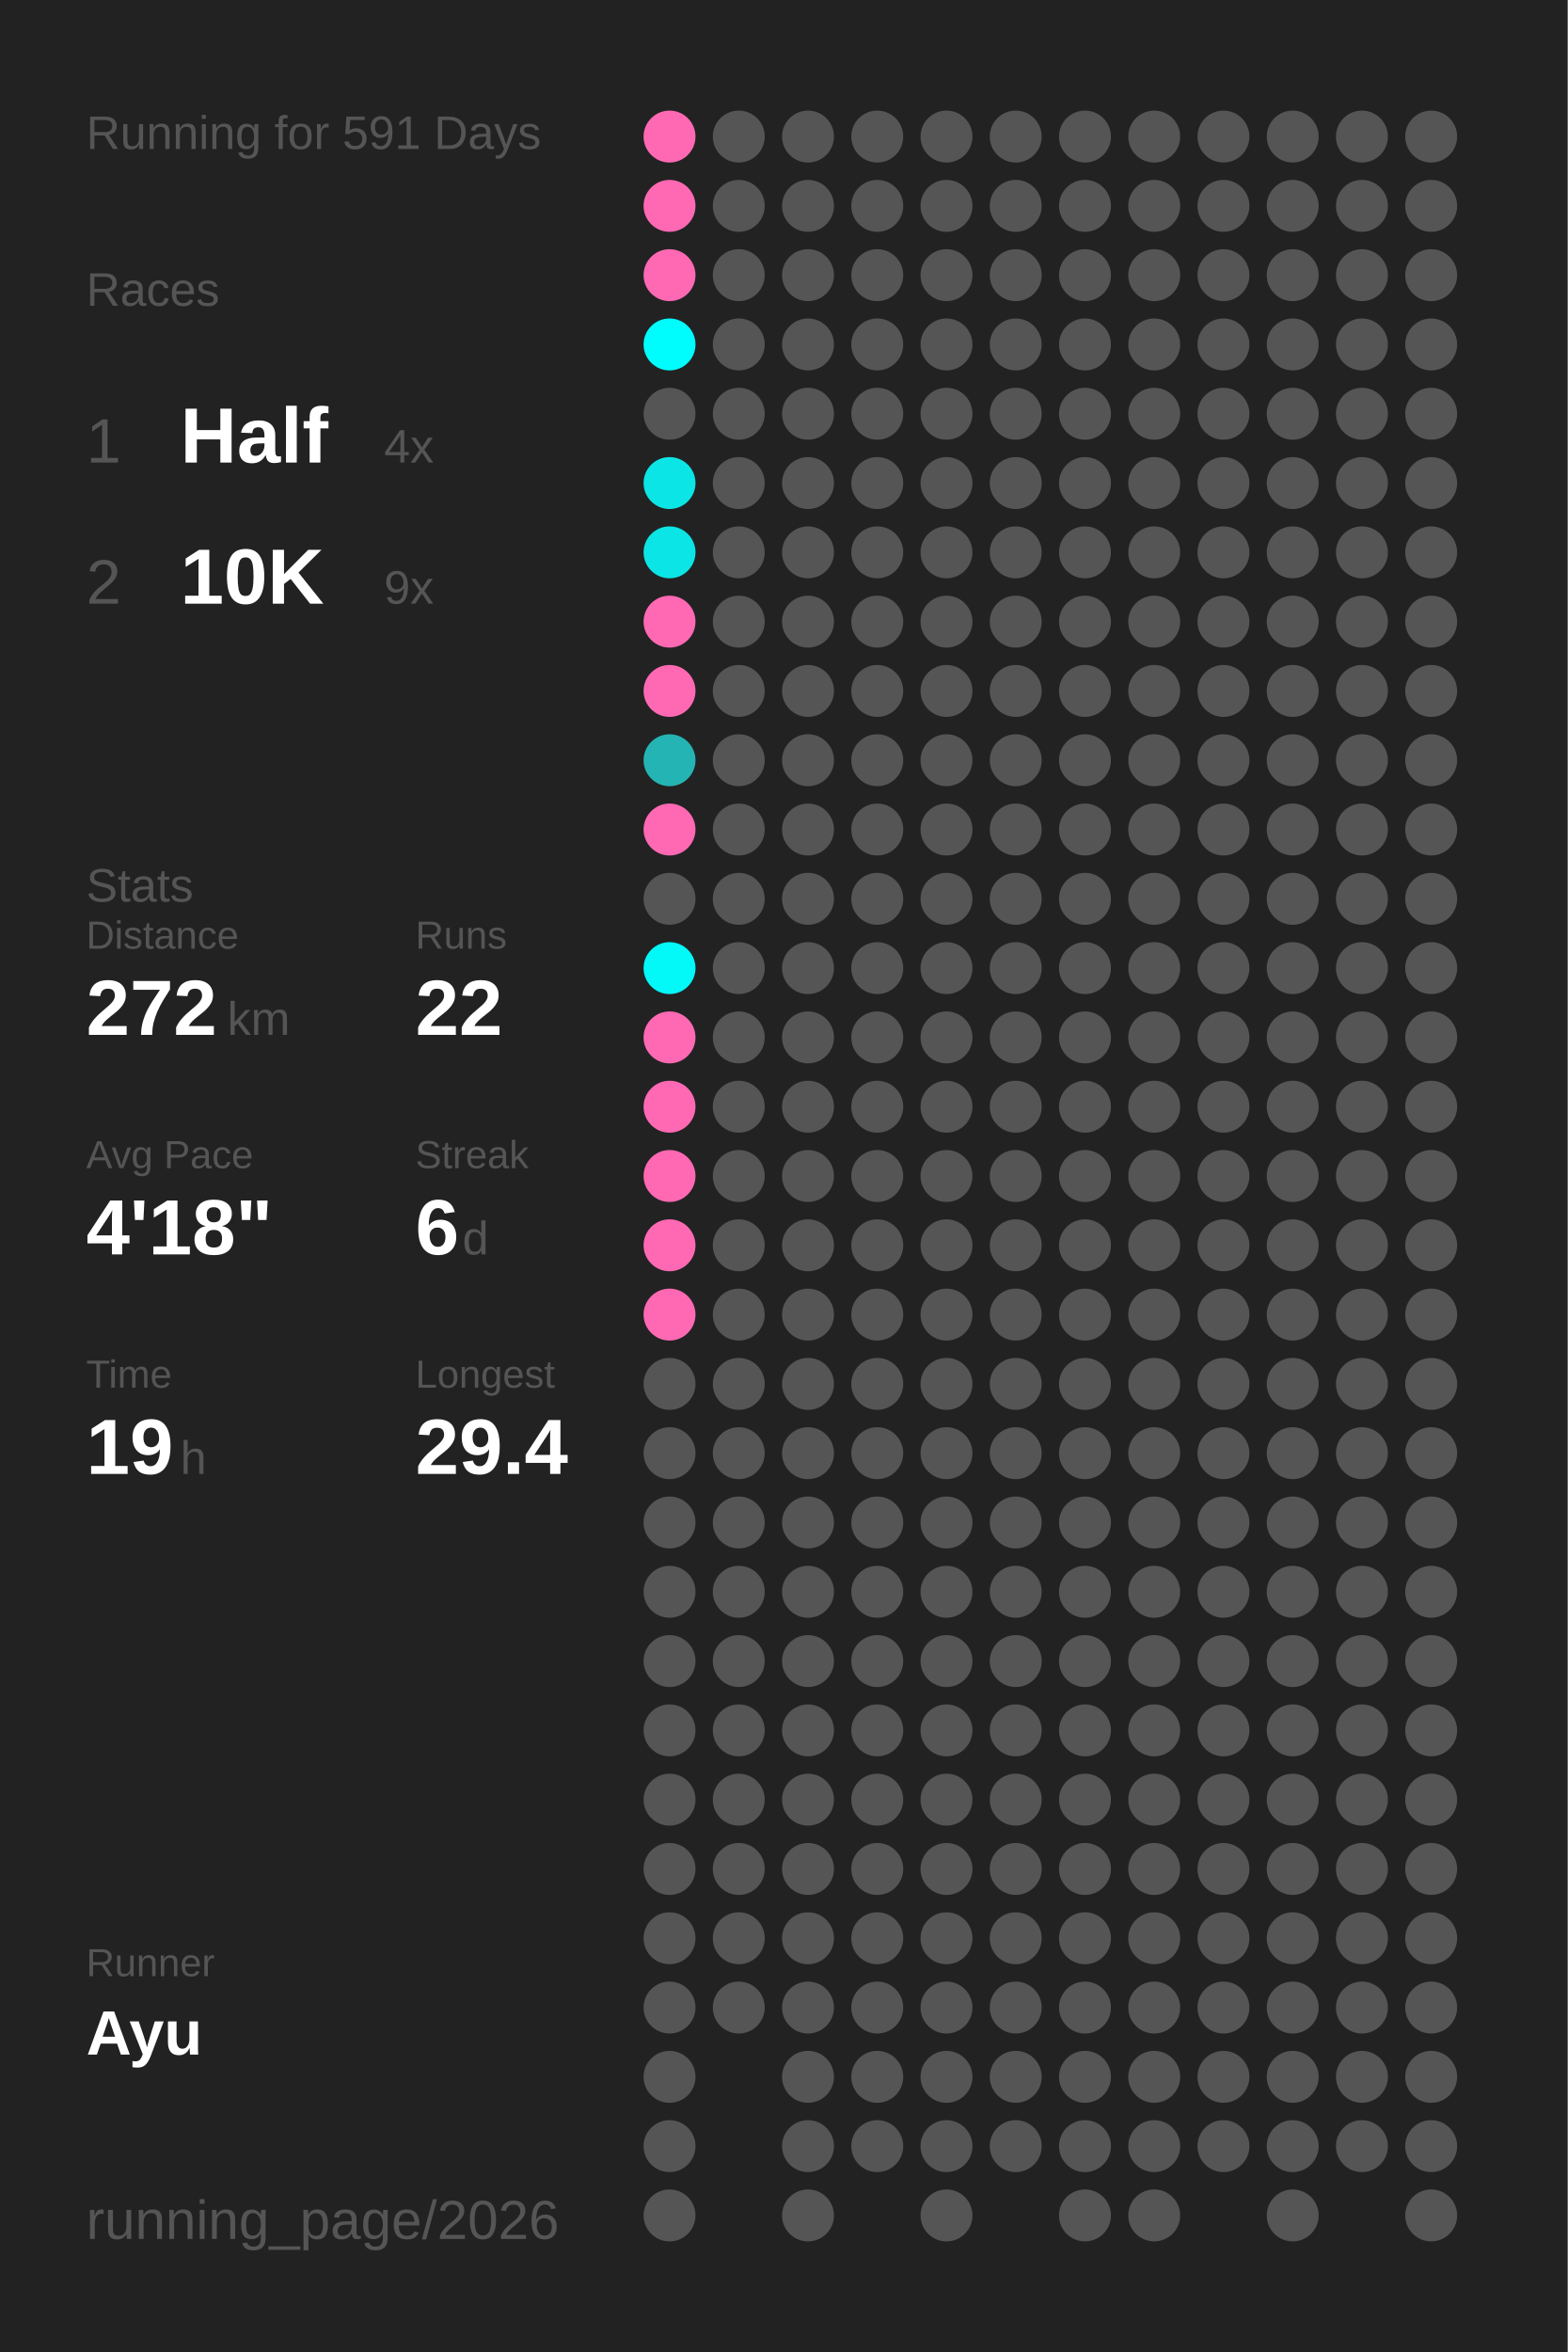
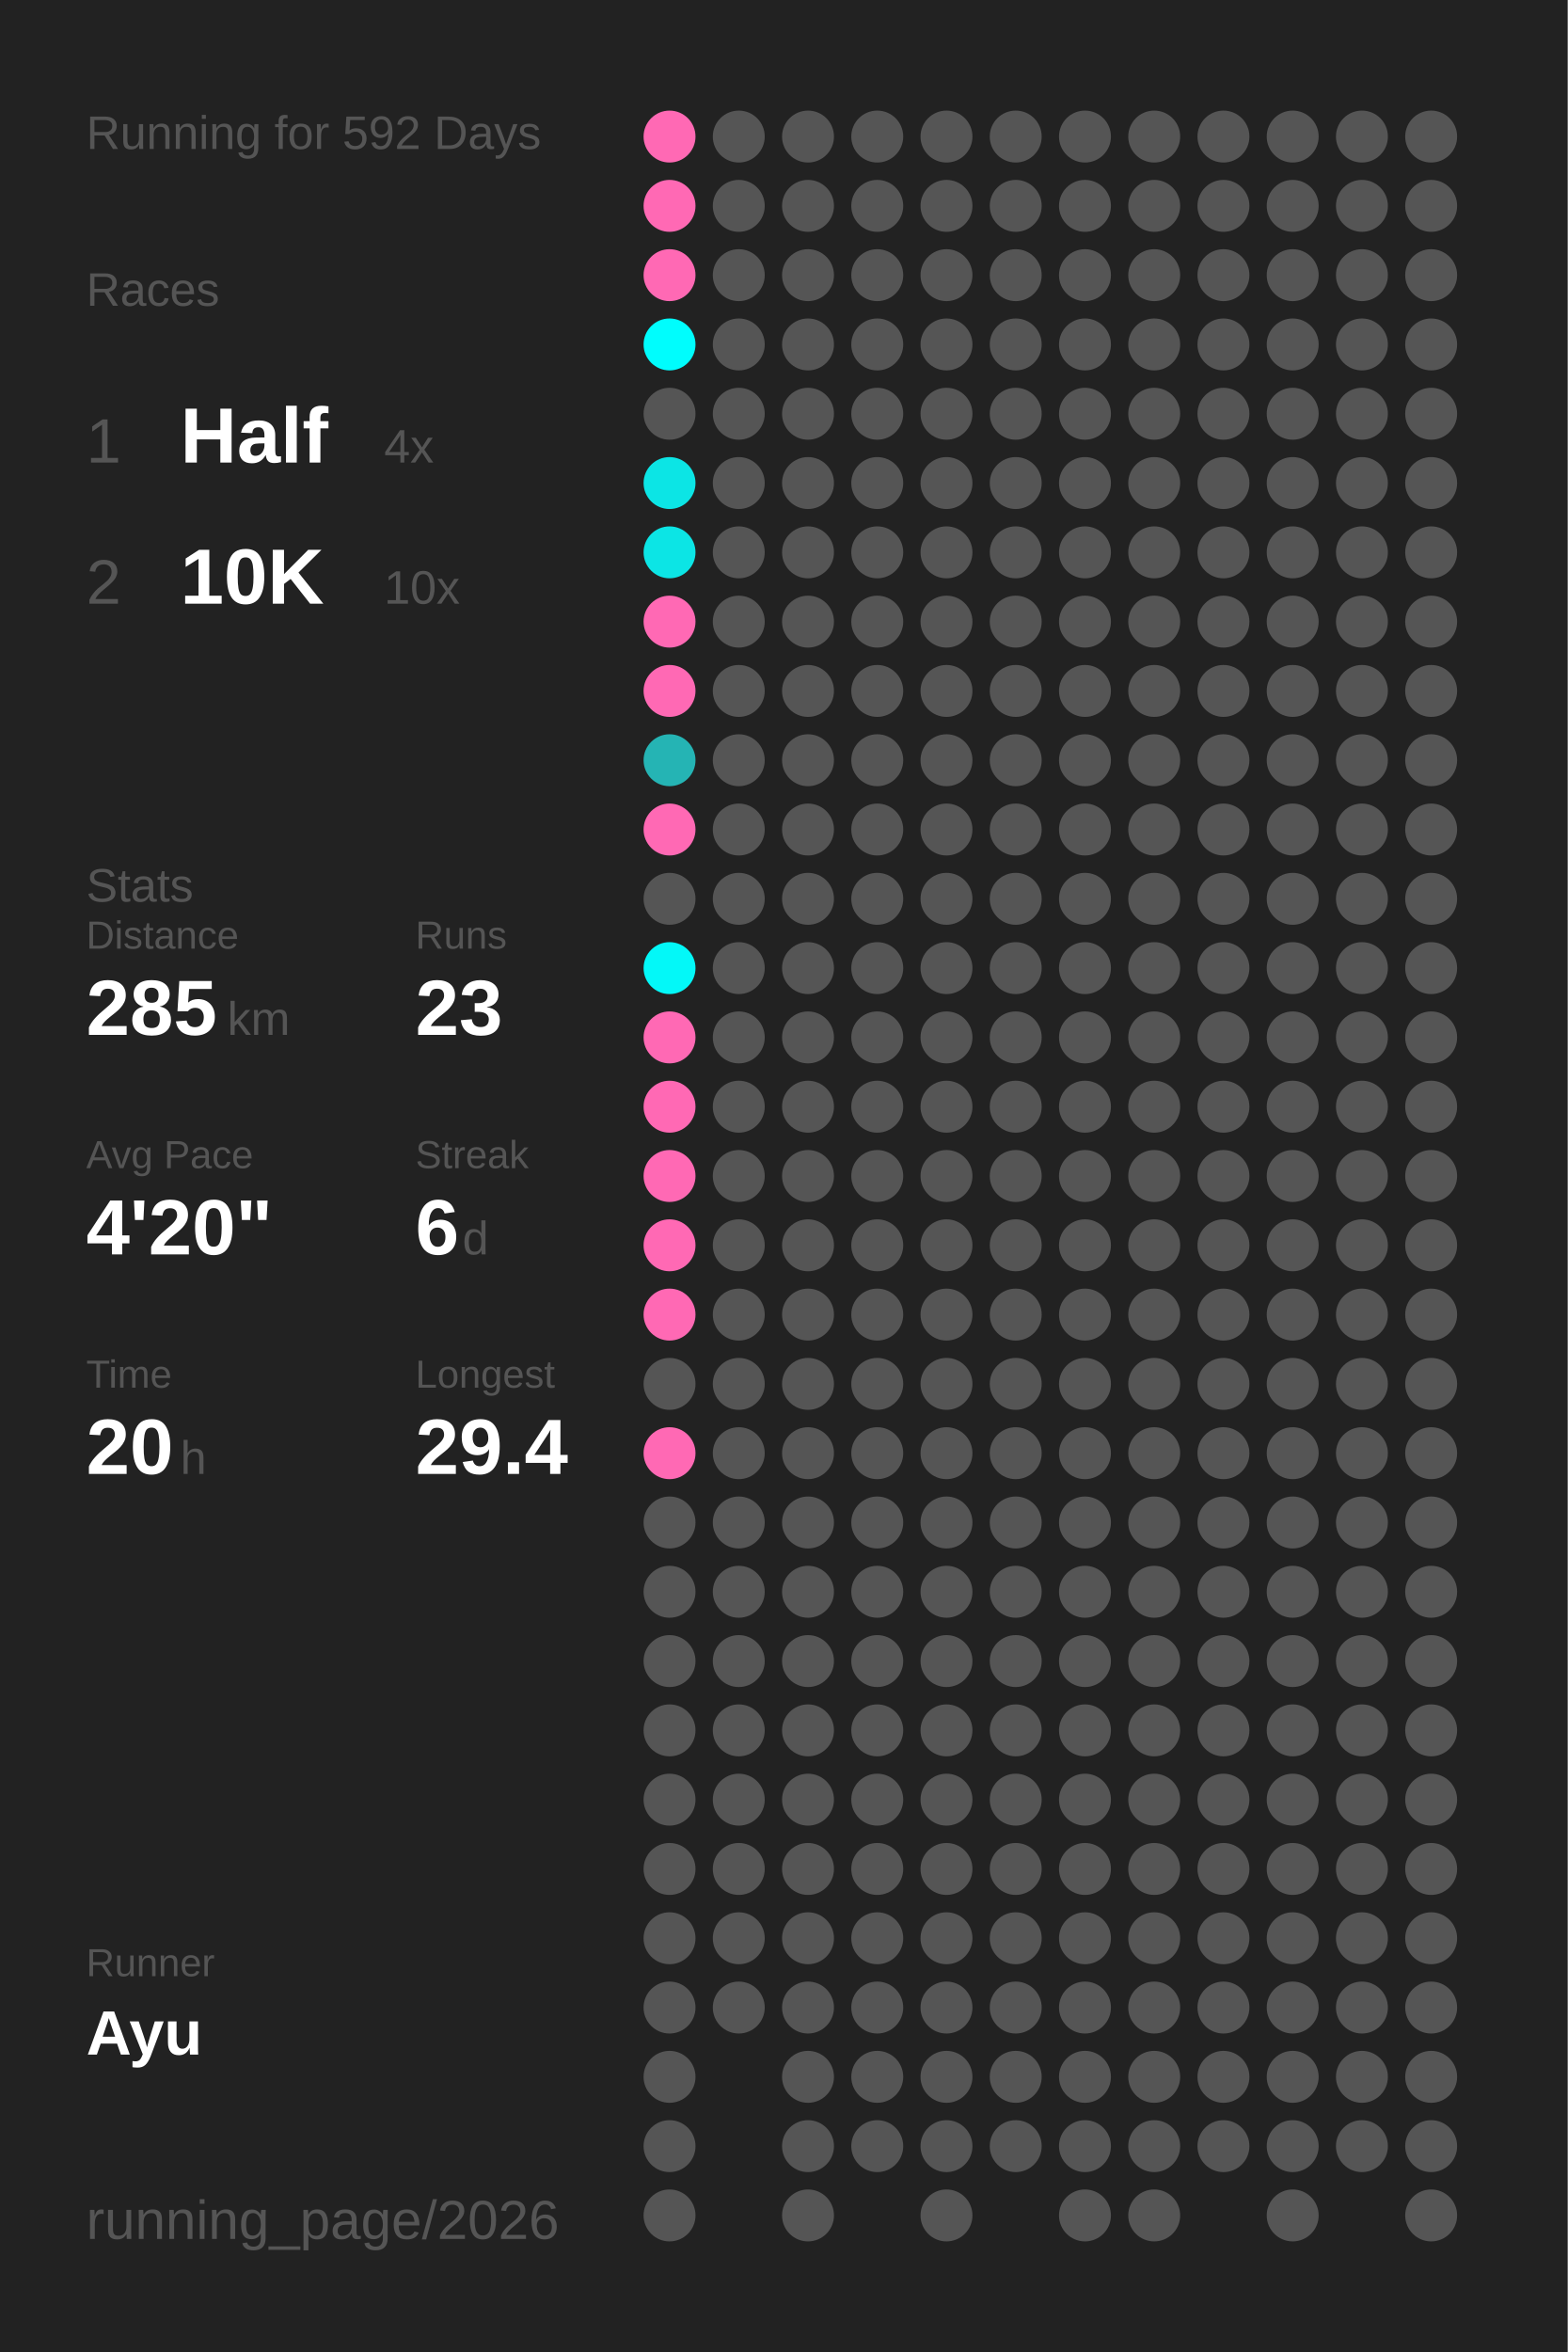
<svg xmlns="http://www.w3.org/2000/svg" baseProfile="full" height="300mm" version="1.1" viewBox="0,0,200,300" width="200mm">
  <defs />
  <rect fill="#222222" height="300" width="200" x="0" y="0" />
-   <text fill="#555555" style="font-size:6px; font-family:Arial;" x="11" y="19">Running for 591 Days</text>
+   <text fill="#555555" style="font-size:6px; font-family:Arial;" x="11" y="19">Running for 592 Days</text>
  <text fill="#555555" style="font-size:6px; font-family:Arial;" x="11" y="39">Races</text>
  <text fill="#555555" style="font-size:8px; font-family:Arial;" x="11" y="59">1</text>
  <text fill="#FFFFFF" style="font-size:10px; font-family:Arial; font-weight:bold;" x="23" y="59">Half</text>
  <text fill="#555555" style="font-size:6px; font-family:Arial;" x="49" y="59">4x</text>
  <text fill="#555555" style="font-size:8px; font-family:Arial;" x="11" y="77">2</text>
  <text fill="#FFFFFF" style="font-size:10px; font-family:Arial; font-weight:bold;" x="23" y="77">10K</text>
-   <text fill="#555555" style="font-size:6px; font-family:Arial;" x="49" y="77">9x</text>
+   <text fill="#555555" style="font-size:6px; font-family:Arial;" x="49" y="77">10x</text>
  <text fill="#555555" style="font-size:6px; font-family:Arial;" x="11" y="115">Stats</text>
  <text fill="#555555" style="font-size:5px; font-family:Arial;" x="11" y="121">Distance</text>
-   <text fill="#FFFFFF" style="font-size:10px; font-family:Arial; font-weight:bold;" x="11" y="132">272</text>
+   <text fill="#FFFFFF" style="font-size:10px; font-family:Arial; font-weight:bold;" x="11" y="132">285</text>
  <text fill="#555555" style="font-size:6px; font-family:Arial;" x="29" y="132">km</text>
  <text fill="#555555" style="font-size:5px; font-family:Arial;" x="53" y="121">Runs</text>
-   <text fill="#FFFFFF" style="font-size:10px; font-family:Arial; font-weight:bold;" x="53" y="132">22</text>
+   <text fill="#FFFFFF" style="font-size:10px; font-family:Arial; font-weight:bold;" x="53" y="132">23</text>
  <text fill="#555555" style="font-size:5px; font-family:Arial;" x="11" y="149">Avg Pace</text>
-   <text fill="#FFFFFF" style="font-size:10px; font-family:Arial; font-weight:bold;" x="11" y="160">4'18"</text>
+   <text fill="#FFFFFF" style="font-size:10px; font-family:Arial; font-weight:bold;" x="11" y="160">4'20"</text>
  <text fill="#555555" style="font-size:5px; font-family:Arial;" x="53" y="149">Streak</text>
  <text fill="#FFFFFF" style="font-size:10px; font-family:Arial; font-weight:bold;" x="53" y="160">6</text>
  <text fill="#555555" style="font-size:6px; font-family:Arial;" x="59" y="160">d</text>
  <text fill="#555555" style="font-size:5px; font-family:Arial;" x="11" y="177">Time</text>
-   <text fill="#FFFFFF" style="font-size:10px; font-family:Arial; font-weight:bold;" x="11" y="188">19</text>
+   <text fill="#FFFFFF" style="font-size:10px; font-family:Arial; font-weight:bold;" x="11" y="188">20</text>
  <text fill="#555555" style="font-size:6px; font-family:Arial;" x="23" y="188">h</text>
  <text fill="#555555" style="font-size:5px; font-family:Arial;" x="53" y="177">Longest</text>
  <text fill="#FFFFFF" style="font-size:10px; font-family:Arial; font-weight:bold;" x="53" y="188">29.4</text>
  <text fill="#555555" style="font-size:5px; font-family:Arial;" x="11" y="252.065">Runner</text>
  <text fill="#FFFFFF" style="font-size:8px; font-family:Arial; font-weight:bold;" x="11" y="262.065">Ayu</text>
  <text fill="#555555" style="font-size:7px; font-family:Arial;" x="11" y="285.581">running_page/2026</text>
  <circle cx="85.417" cy="17.419" fill="#ff69b4" r="3.312" />
  <circle cx="85.417" cy="26.258" fill="#ff69b4" r="3.312" />
  <circle cx="85.417" cy="35.097" fill="#ff69b4" r="3.312" />
  <circle cx="85.417" cy="43.935" fill="#00fdfd" r="3.312" />
  <circle cx="85.417" cy="52.774" fill="#555555" r="3.312" />
  <circle cx="85.417" cy="61.613" fill="#0ce5e5" r="3.312" />
  <circle cx="85.417" cy="70.452" fill="#0ce5e5" r="3.312" />
  <circle cx="85.417" cy="79.29" fill="#ff69b4" r="3.312" />
  <circle cx="85.417" cy="88.129" fill="#ff69b4" r="3.312" />
  <circle cx="85.417" cy="96.968" fill="#25b4b4" r="3.312" />
  <circle cx="85.417" cy="105.806" fill="#ff69b4" r="3.312" />
  <circle cx="85.417" cy="114.645" fill="#555555" r="3.312" />
  <circle cx="85.417" cy="123.484" fill="#03f8f8" r="3.312" />
  <circle cx="85.417" cy="132.323" fill="#ff69b4" r="3.312" />
  <circle cx="85.417" cy="141.161" fill="#ff69b4" r="3.312" />
  <circle cx="85.417" cy="150" fill="#ff69b4" r="3.312" />
  <circle cx="85.417" cy="158.839" fill="#ff69b4" r="3.312" />
  <circle cx="85.417" cy="167.677" fill="#ff69b4" r="3.312" />
  <circle cx="85.417" cy="176.516" fill="#555555" r="3.312" />
-   <circle cx="85.417" cy="185.355" fill="#555555" r="3.312" />
+   <circle cx="85.417" cy="185.355" fill="#ff69b4" r="3.312" />
  <circle cx="85.417" cy="194.194" fill="#555555" r="3.312" />
  <circle cx="85.417" cy="203.032" fill="#555555" r="3.312" />
  <circle cx="85.417" cy="211.871" fill="#555555" r="3.312" />
  <circle cx="85.417" cy="220.71" fill="#555555" r="3.312" />
  <circle cx="85.417" cy="229.548" fill="#555555" r="3.312" />
  <circle cx="85.417" cy="238.387" fill="#555555" r="3.312" />
  <circle cx="85.417" cy="247.226" fill="#555555" r="3.312" />
  <circle cx="85.417" cy="256.065" fill="#555555" r="3.312" />
  <circle cx="85.417" cy="264.903" fill="#555555" r="3.312" />
  <circle cx="85.417" cy="273.742" fill="#555555" r="3.312" />
  <circle cx="85.417" cy="282.581" fill="#555555" r="3.312" />
  <circle cx="94.25" cy="17.419" fill="#555555" r="3.312" />
  <circle cx="94.25" cy="26.258" fill="#555555" r="3.312" />
  <circle cx="94.25" cy="35.097" fill="#555555" r="3.312" />
  <circle cx="94.25" cy="43.935" fill="#555555" r="3.312" />
  <circle cx="94.25" cy="52.774" fill="#555555" r="3.312" />
  <circle cx="94.25" cy="61.613" fill="#555555" r="3.312" />
  <circle cx="94.25" cy="70.452" fill="#555555" r="3.312" />
  <circle cx="94.25" cy="79.29" fill="#555555" r="3.312" />
  <circle cx="94.25" cy="88.129" fill="#555555" r="3.312" />
  <circle cx="94.25" cy="96.968" fill="#555555" r="3.312" />
  <circle cx="94.25" cy="105.806" fill="#555555" r="3.312" />
  <circle cx="94.25" cy="114.645" fill="#555555" r="3.312" />
  <circle cx="94.25" cy="123.484" fill="#555555" r="3.312" />
  <circle cx="94.25" cy="132.323" fill="#555555" r="3.312" />
  <circle cx="94.25" cy="141.161" fill="#555555" r="3.312" />
  <circle cx="94.25" cy="150" fill="#555555" r="3.312" />
  <circle cx="94.25" cy="158.839" fill="#555555" r="3.312" />
  <circle cx="94.25" cy="167.677" fill="#555555" r="3.312" />
  <circle cx="94.25" cy="176.516" fill="#555555" r="3.312" />
  <circle cx="94.25" cy="185.355" fill="#555555" r="3.312" />
  <circle cx="94.25" cy="194.194" fill="#555555" r="3.312" />
  <circle cx="94.25" cy="203.032" fill="#555555" r="3.312" />
  <circle cx="94.25" cy="211.871" fill="#555555" r="3.312" />
  <circle cx="94.25" cy="220.71" fill="#555555" r="3.312" />
  <circle cx="94.25" cy="229.548" fill="#555555" r="3.312" />
  <circle cx="94.25" cy="238.387" fill="#555555" r="3.312" />
  <circle cx="94.25" cy="247.226" fill="#555555" r="3.312" />
  <circle cx="94.25" cy="256.065" fill="#555555" r="3.312" />
  <circle cx="103.083" cy="17.419" fill="#555555" r="3.312" />
  <circle cx="103.083" cy="26.258" fill="#555555" r="3.312" />
  <circle cx="103.083" cy="35.097" fill="#555555" r="3.312" />
  <circle cx="103.083" cy="43.935" fill="#555555" r="3.312" />
  <circle cx="103.083" cy="52.774" fill="#555555" r="3.312" />
  <circle cx="103.083" cy="61.613" fill="#555555" r="3.312" />
  <circle cx="103.083" cy="70.452" fill="#555555" r="3.312" />
  <circle cx="103.083" cy="79.29" fill="#555555" r="3.312" />
  <circle cx="103.083" cy="88.129" fill="#555555" r="3.312" />
  <circle cx="103.083" cy="96.968" fill="#555555" r="3.312" />
  <circle cx="103.083" cy="105.806" fill="#555555" r="3.312" />
  <circle cx="103.083" cy="114.645" fill="#555555" r="3.312" />
  <circle cx="103.083" cy="123.484" fill="#555555" r="3.312" />
  <circle cx="103.083" cy="132.323" fill="#555555" r="3.312" />
  <circle cx="103.083" cy="141.161" fill="#555555" r="3.312" />
  <circle cx="103.083" cy="150" fill="#555555" r="3.312" />
  <circle cx="103.083" cy="158.839" fill="#555555" r="3.312" />
  <circle cx="103.083" cy="167.677" fill="#555555" r="3.312" />
  <circle cx="103.083" cy="176.516" fill="#555555" r="3.312" />
  <circle cx="103.083" cy="185.355" fill="#555555" r="3.312" />
  <circle cx="103.083" cy="194.194" fill="#555555" r="3.312" />
  <circle cx="103.083" cy="203.032" fill="#555555" r="3.312" />
  <circle cx="103.083" cy="211.871" fill="#555555" r="3.312" />
  <circle cx="103.083" cy="220.71" fill="#555555" r="3.312" />
  <circle cx="103.083" cy="229.548" fill="#555555" r="3.312" />
  <circle cx="103.083" cy="238.387" fill="#555555" r="3.312" />
  <circle cx="103.083" cy="247.226" fill="#555555" r="3.312" />
  <circle cx="103.083" cy="256.065" fill="#555555" r="3.312" />
  <circle cx="103.083" cy="264.903" fill="#555555" r="3.312" />
  <circle cx="103.083" cy="273.742" fill="#555555" r="3.312" />
  <circle cx="103.083" cy="282.581" fill="#555555" r="3.312" />
  <circle cx="111.917" cy="17.419" fill="#555555" r="3.312" />
  <circle cx="111.917" cy="26.258" fill="#555555" r="3.312" />
  <circle cx="111.917" cy="35.097" fill="#555555" r="3.312" />
  <circle cx="111.917" cy="43.935" fill="#555555" r="3.312" />
  <circle cx="111.917" cy="52.774" fill="#555555" r="3.312" />
  <circle cx="111.917" cy="61.613" fill="#555555" r="3.312" />
  <circle cx="111.917" cy="70.452" fill="#555555" r="3.312" />
  <circle cx="111.917" cy="79.29" fill="#555555" r="3.312" />
  <circle cx="111.917" cy="88.129" fill="#555555" r="3.312" />
  <circle cx="111.917" cy="96.968" fill="#555555" r="3.312" />
  <circle cx="111.917" cy="105.806" fill="#555555" r="3.312" />
  <circle cx="111.917" cy="114.645" fill="#555555" r="3.312" />
  <circle cx="111.917" cy="123.484" fill="#555555" r="3.312" />
  <circle cx="111.917" cy="132.323" fill="#555555" r="3.312" />
  <circle cx="111.917" cy="141.161" fill="#555555" r="3.312" />
  <circle cx="111.917" cy="150" fill="#555555" r="3.312" />
  <circle cx="111.917" cy="158.839" fill="#555555" r="3.312" />
  <circle cx="111.917" cy="167.677" fill="#555555" r="3.312" />
  <circle cx="111.917" cy="176.516" fill="#555555" r="3.312" />
  <circle cx="111.917" cy="185.355" fill="#555555" r="3.312" />
  <circle cx="111.917" cy="194.194" fill="#555555" r="3.312" />
  <circle cx="111.917" cy="203.032" fill="#555555" r="3.312" />
  <circle cx="111.917" cy="211.871" fill="#555555" r="3.312" />
  <circle cx="111.917" cy="220.71" fill="#555555" r="3.312" />
  <circle cx="111.917" cy="229.548" fill="#555555" r="3.312" />
  <circle cx="111.917" cy="238.387" fill="#555555" r="3.312" />
  <circle cx="111.917" cy="247.226" fill="#555555" r="3.312" />
  <circle cx="111.917" cy="256.065" fill="#555555" r="3.312" />
  <circle cx="111.917" cy="264.903" fill="#555555" r="3.312" />
  <circle cx="111.917" cy="273.742" fill="#555555" r="3.312" />
  <circle cx="120.75" cy="17.419" fill="#555555" r="3.312" />
  <circle cx="120.75" cy="26.258" fill="#555555" r="3.312" />
  <circle cx="120.75" cy="35.097" fill="#555555" r="3.312" />
  <circle cx="120.75" cy="43.935" fill="#555555" r="3.312" />
  <circle cx="120.75" cy="52.774" fill="#555555" r="3.312" />
  <circle cx="120.75" cy="61.613" fill="#555555" r="3.312" />
  <circle cx="120.75" cy="70.452" fill="#555555" r="3.312" />
  <circle cx="120.75" cy="79.29" fill="#555555" r="3.312" />
  <circle cx="120.75" cy="88.129" fill="#555555" r="3.312" />
  <circle cx="120.75" cy="96.968" fill="#555555" r="3.312" />
  <circle cx="120.75" cy="105.806" fill="#555555" r="3.312" />
  <circle cx="120.75" cy="114.645" fill="#555555" r="3.312" />
  <circle cx="120.75" cy="123.484" fill="#555555" r="3.312" />
  <circle cx="120.75" cy="132.323" fill="#555555" r="3.312" />
  <circle cx="120.75" cy="141.161" fill="#555555" r="3.312" />
  <circle cx="120.75" cy="150" fill="#555555" r="3.312" />
  <circle cx="120.75" cy="158.839" fill="#555555" r="3.312" />
  <circle cx="120.75" cy="167.677" fill="#555555" r="3.312" />
  <circle cx="120.75" cy="176.516" fill="#555555" r="3.312" />
  <circle cx="120.75" cy="185.355" fill="#555555" r="3.312" />
  <circle cx="120.75" cy="194.194" fill="#555555" r="3.312" />
  <circle cx="120.75" cy="203.032" fill="#555555" r="3.312" />
  <circle cx="120.75" cy="211.871" fill="#555555" r="3.312" />
  <circle cx="120.75" cy="220.71" fill="#555555" r="3.312" />
  <circle cx="120.75" cy="229.548" fill="#555555" r="3.312" />
  <circle cx="120.75" cy="238.387" fill="#555555" r="3.312" />
  <circle cx="120.75" cy="247.226" fill="#555555" r="3.312" />
  <circle cx="120.75" cy="256.065" fill="#555555" r="3.312" />
  <circle cx="120.75" cy="264.903" fill="#555555" r="3.312" />
  <circle cx="120.75" cy="273.742" fill="#555555" r="3.312" />
  <circle cx="120.75" cy="282.581" fill="#555555" r="3.312" />
  <circle cx="129.583" cy="17.419" fill="#555555" r="3.312" />
  <circle cx="129.583" cy="26.258" fill="#555555" r="3.312" />
  <circle cx="129.583" cy="35.097" fill="#555555" r="3.312" />
  <circle cx="129.583" cy="43.935" fill="#555555" r="3.312" />
  <circle cx="129.583" cy="52.774" fill="#555555" r="3.312" />
  <circle cx="129.583" cy="61.613" fill="#555555" r="3.312" />
  <circle cx="129.583" cy="70.452" fill="#555555" r="3.312" />
  <circle cx="129.583" cy="79.29" fill="#555555" r="3.312" />
  <circle cx="129.583" cy="88.129" fill="#555555" r="3.312" />
  <circle cx="129.583" cy="96.968" fill="#555555" r="3.312" />
  <circle cx="129.583" cy="105.806" fill="#555555" r="3.312" />
  <circle cx="129.583" cy="114.645" fill="#555555" r="3.312" />
  <circle cx="129.583" cy="123.484" fill="#555555" r="3.312" />
  <circle cx="129.583" cy="132.323" fill="#555555" r="3.312" />
  <circle cx="129.583" cy="141.161" fill="#555555" r="3.312" />
  <circle cx="129.583" cy="150" fill="#555555" r="3.312" />
  <circle cx="129.583" cy="158.839" fill="#555555" r="3.312" />
  <circle cx="129.583" cy="167.677" fill="#555555" r="3.312" />
  <circle cx="129.583" cy="176.516" fill="#555555" r="3.312" />
  <circle cx="129.583" cy="185.355" fill="#555555" r="3.312" />
  <circle cx="129.583" cy="194.194" fill="#555555" r="3.312" />
  <circle cx="129.583" cy="203.032" fill="#555555" r="3.312" />
  <circle cx="129.583" cy="211.871" fill="#555555" r="3.312" />
  <circle cx="129.583" cy="220.71" fill="#555555" r="3.312" />
  <circle cx="129.583" cy="229.548" fill="#555555" r="3.312" />
  <circle cx="129.583" cy="238.387" fill="#555555" r="3.312" />
  <circle cx="129.583" cy="247.226" fill="#555555" r="3.312" />
  <circle cx="129.583" cy="256.065" fill="#555555" r="3.312" />
  <circle cx="129.583" cy="264.903" fill="#555555" r="3.312" />
  <circle cx="129.583" cy="273.742" fill="#555555" r="3.312" />
  <circle cx="138.417" cy="17.419" fill="#555555" r="3.312" />
  <circle cx="138.417" cy="26.258" fill="#555555" r="3.312" />
  <circle cx="138.417" cy="35.097" fill="#555555" r="3.312" />
  <circle cx="138.417" cy="43.935" fill="#555555" r="3.312" />
  <circle cx="138.417" cy="52.774" fill="#555555" r="3.312" />
  <circle cx="138.417" cy="61.613" fill="#555555" r="3.312" />
  <circle cx="138.417" cy="70.452" fill="#555555" r="3.312" />
  <circle cx="138.417" cy="79.29" fill="#555555" r="3.312" />
  <circle cx="138.417" cy="88.129" fill="#555555" r="3.312" />
  <circle cx="138.417" cy="96.968" fill="#555555" r="3.312" />
  <circle cx="138.417" cy="105.806" fill="#555555" r="3.312" />
  <circle cx="138.417" cy="114.645" fill="#555555" r="3.312" />
  <circle cx="138.417" cy="123.484" fill="#555555" r="3.312" />
  <circle cx="138.417" cy="132.323" fill="#555555" r="3.312" />
  <circle cx="138.417" cy="141.161" fill="#555555" r="3.312" />
  <circle cx="138.417" cy="150" fill="#555555" r="3.312" />
  <circle cx="138.417" cy="158.839" fill="#555555" r="3.312" />
  <circle cx="138.417" cy="167.677" fill="#555555" r="3.312" />
  <circle cx="138.417" cy="176.516" fill="#555555" r="3.312" />
  <circle cx="138.417" cy="185.355" fill="#555555" r="3.312" />
  <circle cx="138.417" cy="194.194" fill="#555555" r="3.312" />
  <circle cx="138.417" cy="203.032" fill="#555555" r="3.312" />
  <circle cx="138.417" cy="211.871" fill="#555555" r="3.312" />
  <circle cx="138.417" cy="220.71" fill="#555555" r="3.312" />
  <circle cx="138.417" cy="229.548" fill="#555555" r="3.312" />
  <circle cx="138.417" cy="238.387" fill="#555555" r="3.312" />
  <circle cx="138.417" cy="247.226" fill="#555555" r="3.312" />
  <circle cx="138.417" cy="256.065" fill="#555555" r="3.312" />
  <circle cx="138.417" cy="264.903" fill="#555555" r="3.312" />
  <circle cx="138.417" cy="273.742" fill="#555555" r="3.312" />
  <circle cx="138.417" cy="282.581" fill="#555555" r="3.312" />
  <circle cx="147.25" cy="17.419" fill="#555555" r="3.312" />
  <circle cx="147.25" cy="26.258" fill="#555555" r="3.312" />
  <circle cx="147.25" cy="35.097" fill="#555555" r="3.312" />
  <circle cx="147.25" cy="43.935" fill="#555555" r="3.312" />
  <circle cx="147.25" cy="52.774" fill="#555555" r="3.312" />
  <circle cx="147.25" cy="61.613" fill="#555555" r="3.312" />
  <circle cx="147.25" cy="70.452" fill="#555555" r="3.312" />
  <circle cx="147.25" cy="79.29" fill="#555555" r="3.312" />
  <circle cx="147.25" cy="88.129" fill="#555555" r="3.312" />
  <circle cx="147.25" cy="96.968" fill="#555555" r="3.312" />
  <circle cx="147.25" cy="105.806" fill="#555555" r="3.312" />
  <circle cx="147.25" cy="114.645" fill="#555555" r="3.312" />
  <circle cx="147.25" cy="123.484" fill="#555555" r="3.312" />
  <circle cx="147.25" cy="132.323" fill="#555555" r="3.312" />
  <circle cx="147.25" cy="141.161" fill="#555555" r="3.312" />
  <circle cx="147.25" cy="150" fill="#555555" r="3.312" />
  <circle cx="147.25" cy="158.839" fill="#555555" r="3.312" />
  <circle cx="147.25" cy="167.677" fill="#555555" r="3.312" />
  <circle cx="147.25" cy="176.516" fill="#555555" r="3.312" />
  <circle cx="147.25" cy="185.355" fill="#555555" r="3.312" />
  <circle cx="147.25" cy="194.194" fill="#555555" r="3.312" />
  <circle cx="147.25" cy="203.032" fill="#555555" r="3.312" />
  <circle cx="147.25" cy="211.871" fill="#555555" r="3.312" />
  <circle cx="147.25" cy="220.71" fill="#555555" r="3.312" />
  <circle cx="147.25" cy="229.548" fill="#555555" r="3.312" />
  <circle cx="147.25" cy="238.387" fill="#555555" r="3.312" />
  <circle cx="147.25" cy="247.226" fill="#555555" r="3.312" />
  <circle cx="147.25" cy="256.065" fill="#555555" r="3.312" />
  <circle cx="147.25" cy="264.903" fill="#555555" r="3.312" />
  <circle cx="147.25" cy="273.742" fill="#555555" r="3.312" />
  <circle cx="147.25" cy="282.581" fill="#555555" r="3.312" />
  <circle cx="156.083" cy="17.419" fill="#555555" r="3.312" />
  <circle cx="156.083" cy="26.258" fill="#555555" r="3.312" />
  <circle cx="156.083" cy="35.097" fill="#555555" r="3.312" />
  <circle cx="156.083" cy="43.935" fill="#555555" r="3.312" />
  <circle cx="156.083" cy="52.774" fill="#555555" r="3.312" />
  <circle cx="156.083" cy="61.613" fill="#555555" r="3.312" />
  <circle cx="156.083" cy="70.452" fill="#555555" r="3.312" />
  <circle cx="156.083" cy="79.29" fill="#555555" r="3.312" />
  <circle cx="156.083" cy="88.129" fill="#555555" r="3.312" />
  <circle cx="156.083" cy="96.968" fill="#555555" r="3.312" />
  <circle cx="156.083" cy="105.806" fill="#555555" r="3.312" />
  <circle cx="156.083" cy="114.645" fill="#555555" r="3.312" />
  <circle cx="156.083" cy="123.484" fill="#555555" r="3.312" />
  <circle cx="156.083" cy="132.323" fill="#555555" r="3.312" />
  <circle cx="156.083" cy="141.161" fill="#555555" r="3.312" />
  <circle cx="156.083" cy="150" fill="#555555" r="3.312" />
  <circle cx="156.083" cy="158.839" fill="#555555" r="3.312" />
  <circle cx="156.083" cy="167.677" fill="#555555" r="3.312" />
  <circle cx="156.083" cy="176.516" fill="#555555" r="3.312" />
  <circle cx="156.083" cy="185.355" fill="#555555" r="3.312" />
  <circle cx="156.083" cy="194.194" fill="#555555" r="3.312" />
  <circle cx="156.083" cy="203.032" fill="#555555" r="3.312" />
  <circle cx="156.083" cy="211.871" fill="#555555" r="3.312" />
  <circle cx="156.083" cy="220.71" fill="#555555" r="3.312" />
  <circle cx="156.083" cy="229.548" fill="#555555" r="3.312" />
  <circle cx="156.083" cy="238.387" fill="#555555" r="3.312" />
  <circle cx="156.083" cy="247.226" fill="#555555" r="3.312" />
  <circle cx="156.083" cy="256.065" fill="#555555" r="3.312" />
  <circle cx="156.083" cy="264.903" fill="#555555" r="3.312" />
  <circle cx="156.083" cy="273.742" fill="#555555" r="3.312" />
  <circle cx="164.917" cy="17.419" fill="#555555" r="3.312" />
  <circle cx="164.917" cy="26.258" fill="#555555" r="3.312" />
  <circle cx="164.917" cy="35.097" fill="#555555" r="3.312" />
  <circle cx="164.917" cy="43.935" fill="#555555" r="3.312" />
  <circle cx="164.917" cy="52.774" fill="#555555" r="3.312" />
  <circle cx="164.917" cy="61.613" fill="#555555" r="3.312" />
  <circle cx="164.917" cy="70.452" fill="#555555" r="3.312" />
  <circle cx="164.917" cy="79.29" fill="#555555" r="3.312" />
  <circle cx="164.917" cy="88.129" fill="#555555" r="3.312" />
  <circle cx="164.917" cy="96.968" fill="#555555" r="3.312" />
  <circle cx="164.917" cy="105.806" fill="#555555" r="3.312" />
  <circle cx="164.917" cy="114.645" fill="#555555" r="3.312" />
  <circle cx="164.917" cy="123.484" fill="#555555" r="3.312" />
  <circle cx="164.917" cy="132.323" fill="#555555" r="3.312" />
  <circle cx="164.917" cy="141.161" fill="#555555" r="3.312" />
  <circle cx="164.917" cy="150" fill="#555555" r="3.312" />
  <circle cx="164.917" cy="158.839" fill="#555555" r="3.312" />
  <circle cx="164.917" cy="167.677" fill="#555555" r="3.312" />
  <circle cx="164.917" cy="176.516" fill="#555555" r="3.312" />
  <circle cx="164.917" cy="185.355" fill="#555555" r="3.312" />
  <circle cx="164.917" cy="194.194" fill="#555555" r="3.312" />
  <circle cx="164.917" cy="203.032" fill="#555555" r="3.312" />
  <circle cx="164.917" cy="211.871" fill="#555555" r="3.312" />
  <circle cx="164.917" cy="220.71" fill="#555555" r="3.312" />
  <circle cx="164.917" cy="229.548" fill="#555555" r="3.312" />
  <circle cx="164.917" cy="238.387" fill="#555555" r="3.312" />
  <circle cx="164.917" cy="247.226" fill="#555555" r="3.312" />
  <circle cx="164.917" cy="256.065" fill="#555555" r="3.312" />
  <circle cx="164.917" cy="264.903" fill="#555555" r="3.312" />
  <circle cx="164.917" cy="273.742" fill="#555555" r="3.312" />
  <circle cx="164.917" cy="282.581" fill="#555555" r="3.312" />
  <circle cx="173.75" cy="17.419" fill="#555555" r="3.312" />
  <circle cx="173.75" cy="26.258" fill="#555555" r="3.312" />
  <circle cx="173.75" cy="35.097" fill="#555555" r="3.312" />
  <circle cx="173.75" cy="43.935" fill="#555555" r="3.312" />
  <circle cx="173.75" cy="52.774" fill="#555555" r="3.312" />
  <circle cx="173.75" cy="61.613" fill="#555555" r="3.312" />
  <circle cx="173.75" cy="70.452" fill="#555555" r="3.312" />
  <circle cx="173.75" cy="79.29" fill="#555555" r="3.312" />
  <circle cx="173.75" cy="88.129" fill="#555555" r="3.312" />
  <circle cx="173.75" cy="96.968" fill="#555555" r="3.312" />
  <circle cx="173.75" cy="105.806" fill="#555555" r="3.312" />
  <circle cx="173.75" cy="114.645" fill="#555555" r="3.312" />
  <circle cx="173.75" cy="123.484" fill="#555555" r="3.312" />
  <circle cx="173.75" cy="132.323" fill="#555555" r="3.312" />
  <circle cx="173.75" cy="141.161" fill="#555555" r="3.312" />
  <circle cx="173.75" cy="150" fill="#555555" r="3.312" />
  <circle cx="173.75" cy="158.839" fill="#555555" r="3.312" />
  <circle cx="173.75" cy="167.677" fill="#555555" r="3.312" />
  <circle cx="173.75" cy="176.516" fill="#555555" r="3.312" />
  <circle cx="173.75" cy="185.355" fill="#555555" r="3.312" />
  <circle cx="173.75" cy="194.194" fill="#555555" r="3.312" />
  <circle cx="173.75" cy="203.032" fill="#555555" r="3.312" />
  <circle cx="173.75" cy="211.871" fill="#555555" r="3.312" />
  <circle cx="173.75" cy="220.71" fill="#555555" r="3.312" />
  <circle cx="173.75" cy="229.548" fill="#555555" r="3.312" />
  <circle cx="173.75" cy="238.387" fill="#555555" r="3.312" />
  <circle cx="173.75" cy="247.226" fill="#555555" r="3.312" />
  <circle cx="173.75" cy="256.065" fill="#555555" r="3.312" />
  <circle cx="173.75" cy="264.903" fill="#555555" r="3.312" />
  <circle cx="173.75" cy="273.742" fill="#555555" r="3.312" />
  <circle cx="182.583" cy="17.419" fill="#555555" r="3.312" />
  <circle cx="182.583" cy="26.258" fill="#555555" r="3.312" />
  <circle cx="182.583" cy="35.097" fill="#555555" r="3.312" />
  <circle cx="182.583" cy="43.935" fill="#555555" r="3.312" />
  <circle cx="182.583" cy="52.774" fill="#555555" r="3.312" />
  <circle cx="182.583" cy="61.613" fill="#555555" r="3.312" />
  <circle cx="182.583" cy="70.452" fill="#555555" r="3.312" />
  <circle cx="182.583" cy="79.29" fill="#555555" r="3.312" />
  <circle cx="182.583" cy="88.129" fill="#555555" r="3.312" />
  <circle cx="182.583" cy="96.968" fill="#555555" r="3.312" />
  <circle cx="182.583" cy="105.806" fill="#555555" r="3.312" />
  <circle cx="182.583" cy="114.645" fill="#555555" r="3.312" />
  <circle cx="182.583" cy="123.484" fill="#555555" r="3.312" />
  <circle cx="182.583" cy="132.323" fill="#555555" r="3.312" />
  <circle cx="182.583" cy="141.161" fill="#555555" r="3.312" />
  <circle cx="182.583" cy="150" fill="#555555" r="3.312" />
  <circle cx="182.583" cy="158.839" fill="#555555" r="3.312" />
  <circle cx="182.583" cy="167.677" fill="#555555" r="3.312" />
  <circle cx="182.583" cy="176.516" fill="#555555" r="3.312" />
  <circle cx="182.583" cy="185.355" fill="#555555" r="3.312" />
  <circle cx="182.583" cy="194.194" fill="#555555" r="3.312" />
  <circle cx="182.583" cy="203.032" fill="#555555" r="3.312" />
  <circle cx="182.583" cy="211.871" fill="#555555" r="3.312" />
  <circle cx="182.583" cy="220.71" fill="#555555" r="3.312" />
  <circle cx="182.583" cy="229.548" fill="#555555" r="3.312" />
  <circle cx="182.583" cy="238.387" fill="#555555" r="3.312" />
  <circle cx="182.583" cy="247.226" fill="#555555" r="3.312" />
  <circle cx="182.583" cy="256.065" fill="#555555" r="3.312" />
  <circle cx="182.583" cy="264.903" fill="#555555" r="3.312" />
  <circle cx="182.583" cy="273.742" fill="#555555" r="3.312" />
  <circle cx="182.583" cy="282.581" fill="#555555" r="3.312" />
</svg>
